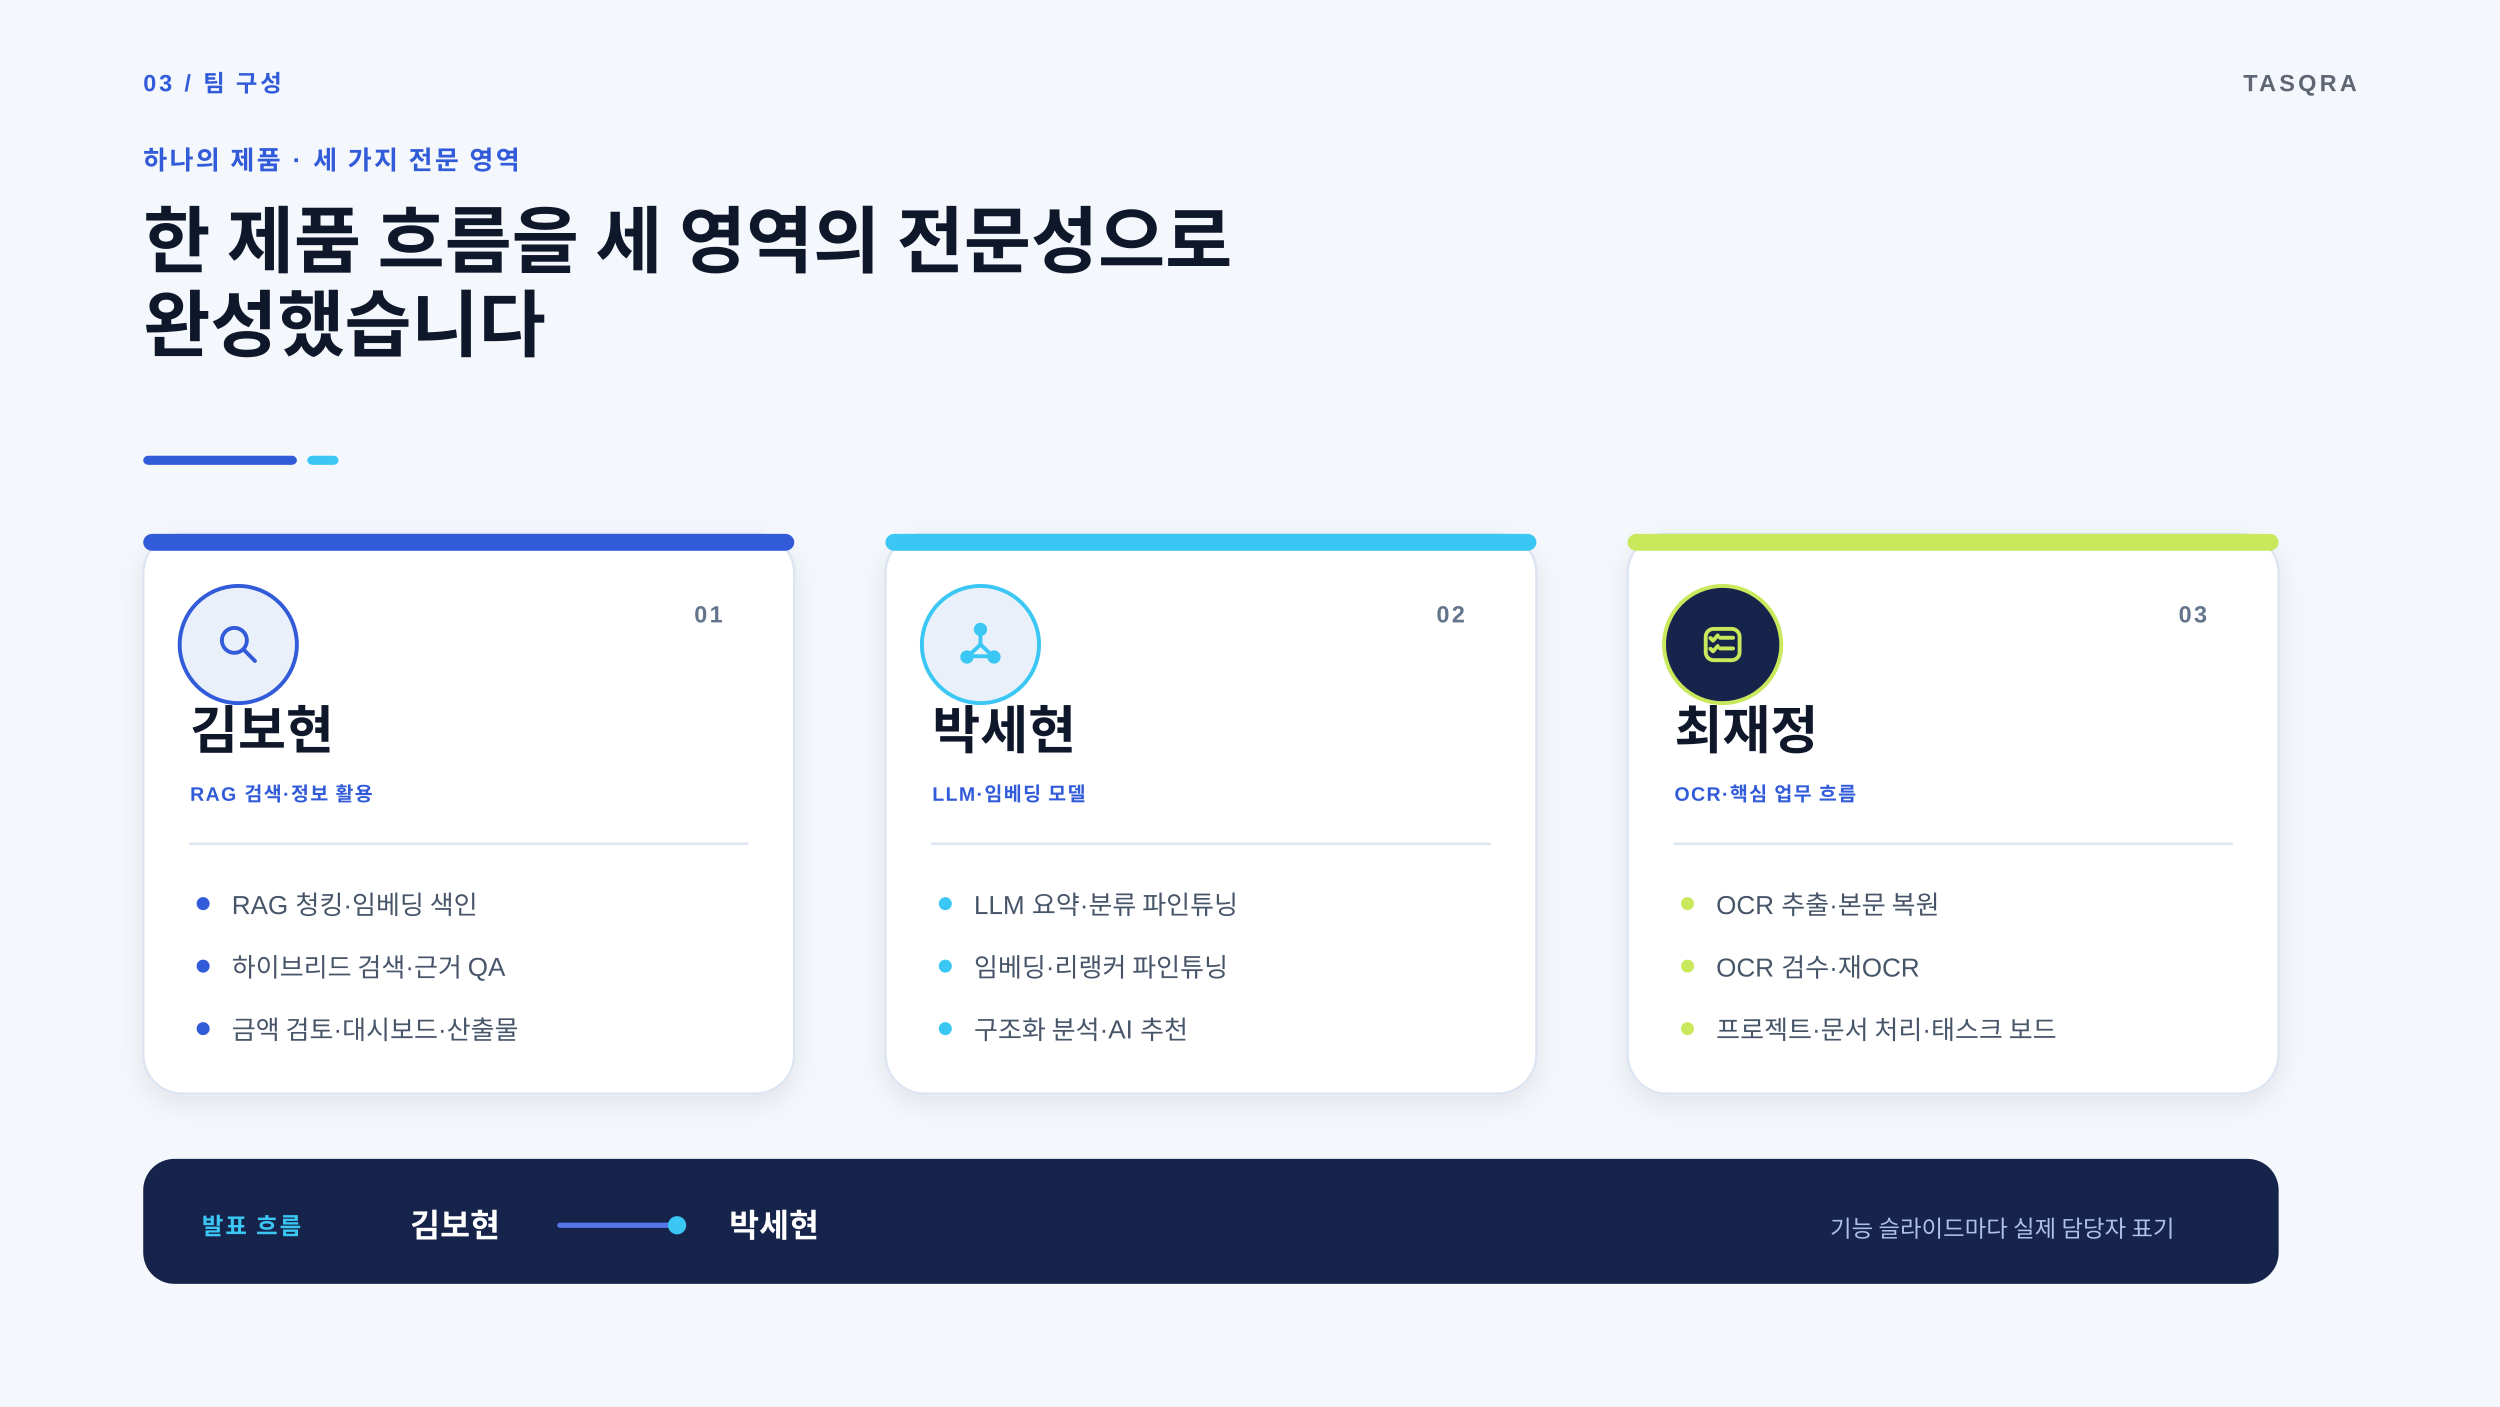
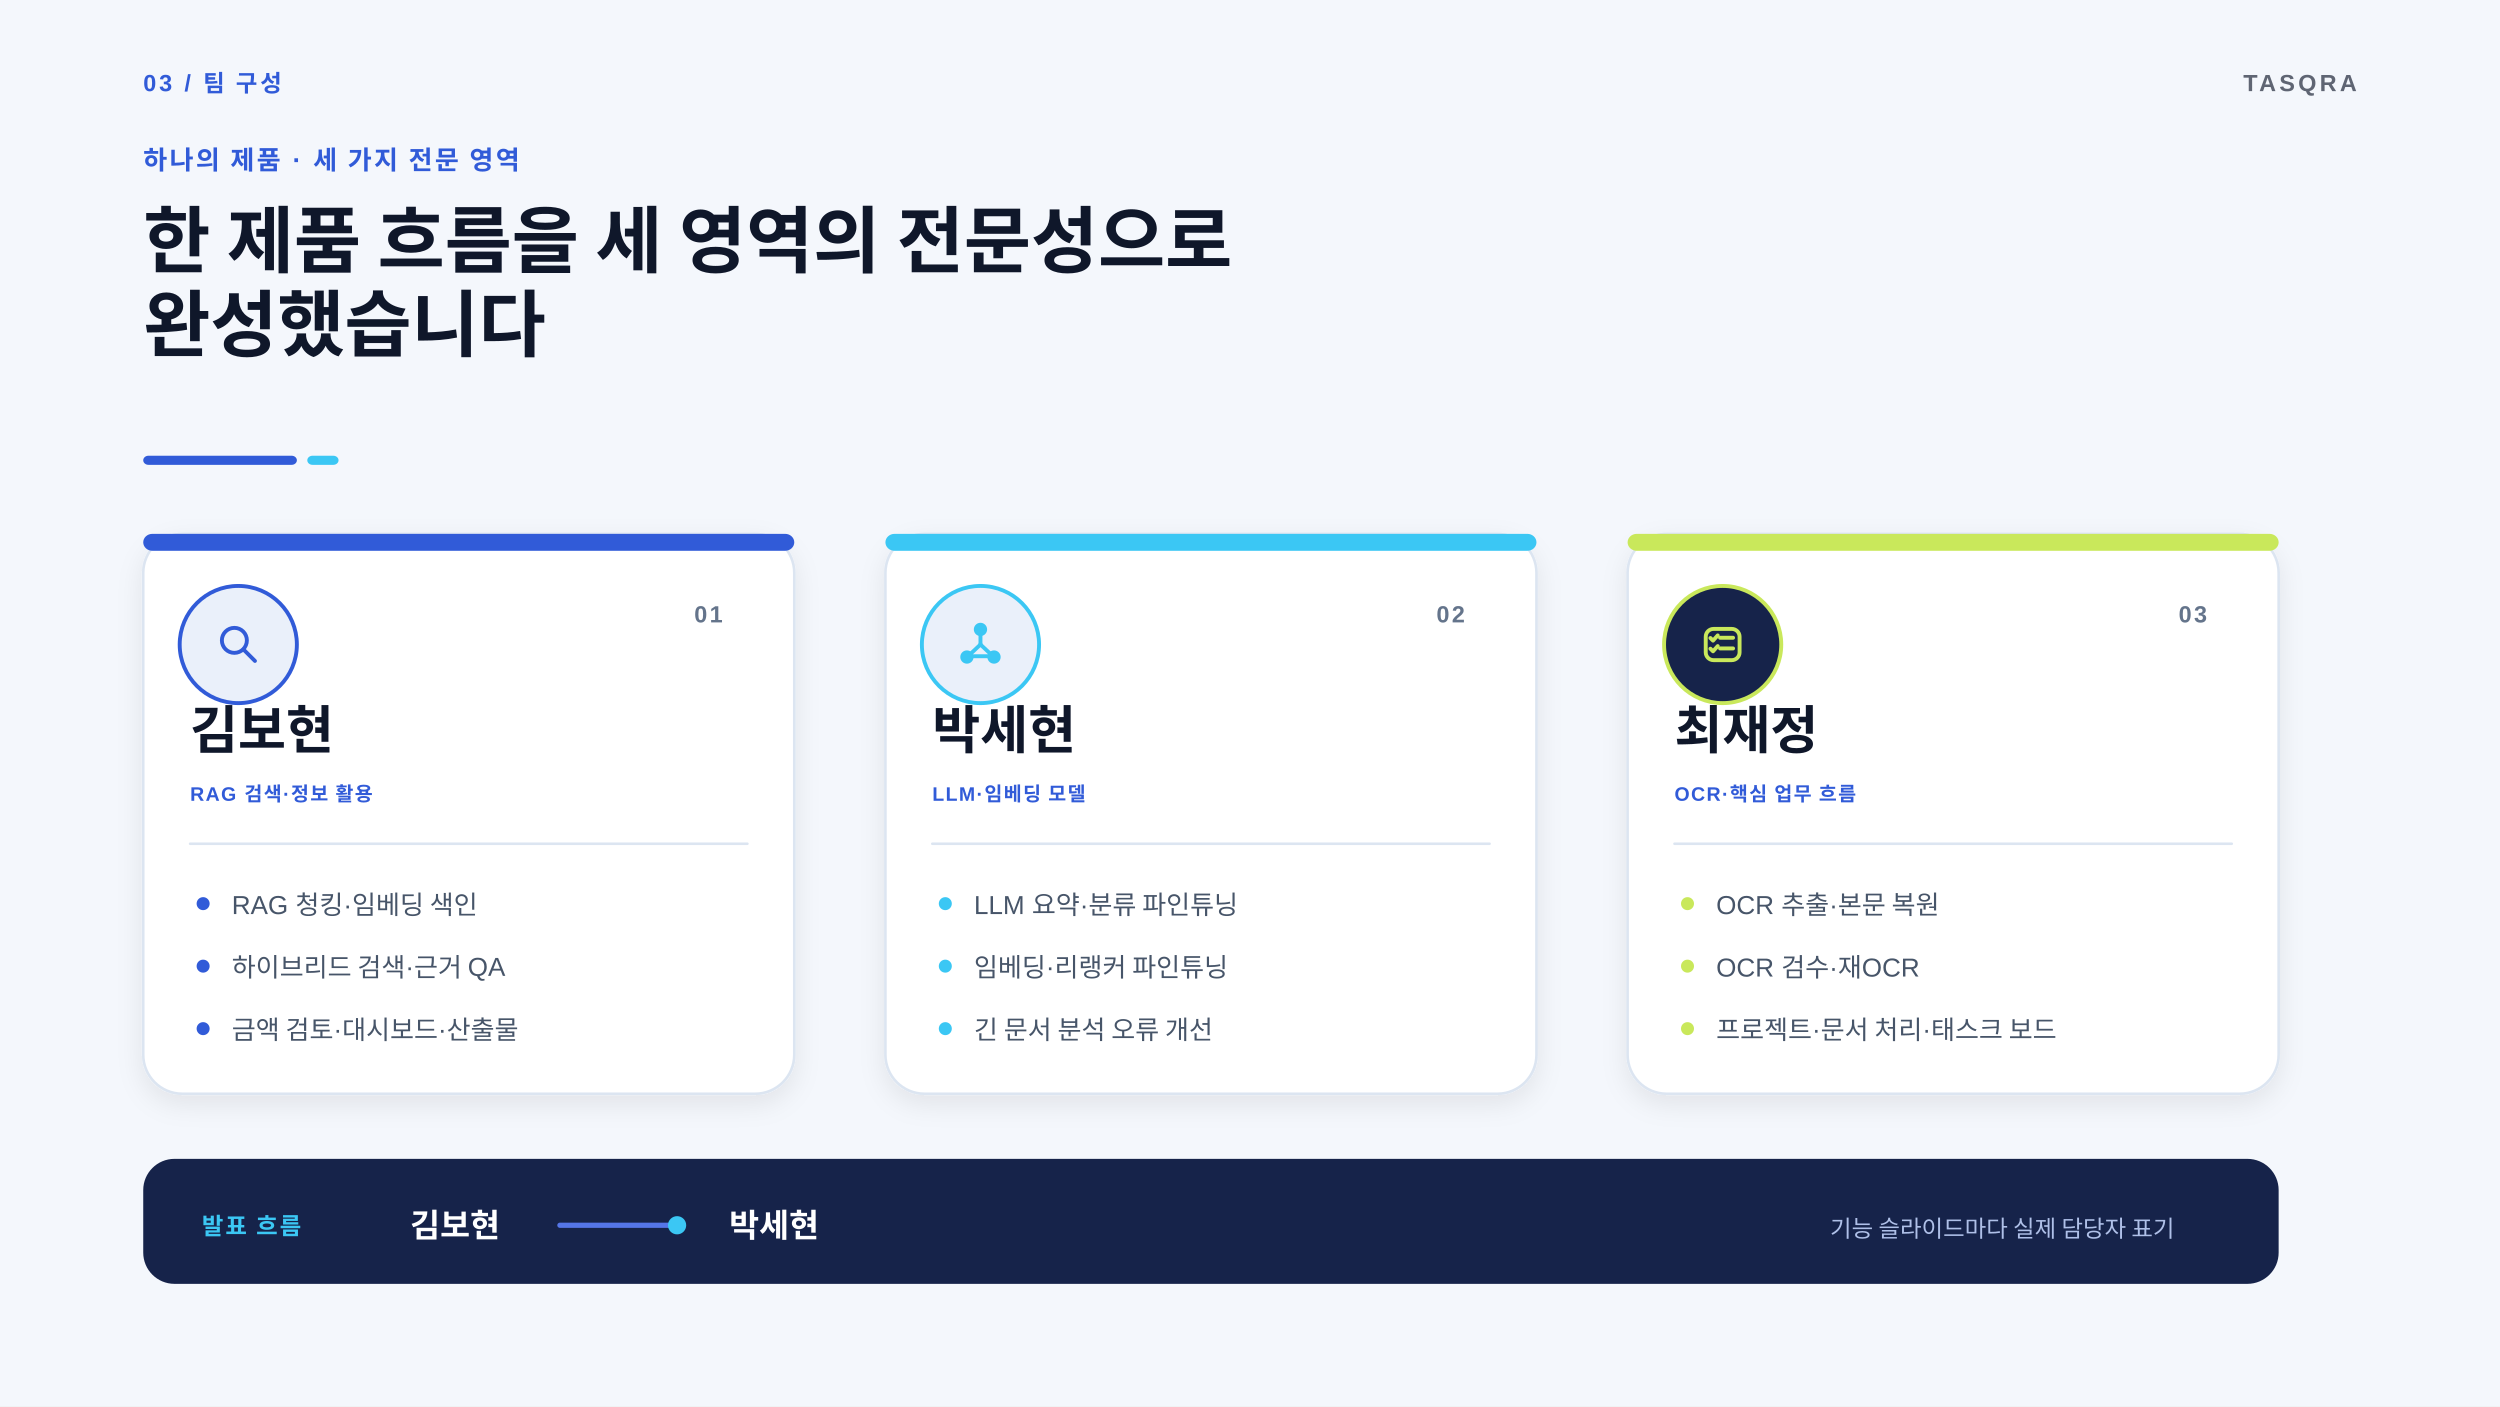
<svg xmlns="http://www.w3.org/2000/svg" width="1920" height="1080" viewBox="0 0 1920 1080">
  <defs>
    <style>@font-face{font-family:NotoKR;src:url("../../포트폴리오/NotoSansKR.ttf") format("truetype");} text{font-family:NotoKR,Arial,sans-serif;}</style>
    <filter id="shadow" x="-20%" y="-20%" width="140%" height="140%">
      <feDropShadow dx="0" dy="14" stdDeviation="18" flood-color="#0E162F" flood-opacity="0.10" />
    </filter>
    <filter id="softShadow" x="-20%" y="-20%" width="140%" height="140%">
      <feDropShadow dx="0" dy="7" stdDeviation="10" flood-color="#0E162F" flood-opacity="0.08" />
    </filter>
  </defs>
  <rect x="0" y="0" width="1920" height="1080" rx="0" fill="#F4F7FC" stroke="none" stroke-width="0" opacity="1" />
  <text x="110" y="70" font-family="NotoKR, Arial, sans-serif" font-size="18" font-weight="700" font-style="normal" fill="#315BD8" text-anchor="start" letter-spacing="2.2" opacity="1">03  /  팀 구성</text>
  <text x="1810" y="70" font-family="NotoKR, Arial, sans-serif" font-size="18" font-weight="800" font-style="normal" fill="#0F172A" text-anchor="end" letter-spacing="2.5" opacity="0.65">TASQRA</text>
  <text x="110" y="130" font-family="NotoKR, Arial, sans-serif" font-size="20" font-weight="800" font-style="normal" fill="#315BD8" text-anchor="start" letter-spacing="1.8" opacity="1">하나의 제품 · 세 가지 전문 영역</text>
  <text x="110" y="205" font-family="NotoKR, Arial, sans-serif" font-size="56" font-weight="800" fill="#0F172A" text-anchor="start">
    <tspan x="110" dy="0">한 제품 흐름을 세 영역의 전문성으로</tspan>
    <tspan x="110" dy="64.4">완성했습니다</tspan>
  </text>
  <rect x="110" y="410" width="500" height="430" rx="30" fill="#FFFFFF" stroke="#DCE5F1" stroke-width="2" opacity="1" filter="url(#softShadow)" />
  <rect x="110" y="410" width="500" height="13" rx="7" fill="#315BD8" stroke="none" stroke-width="0" opacity="1" />
  <circle cx="183" cy="495" r="45" fill="#EAF0FA" stroke="#315BD8" stroke-width="3" opacity="1" />
  <g fill="none" stroke="#315BD8" stroke-width="3" stroke-linecap="round">
    <circle cx="180.0" cy="491.8" r="9.6" />
    <line x1="187.0" y1="498.8" x2="195.8" y2="507.6" />
  </g>
  <text x="555" y="478" font-family="NotoKR, Arial, sans-serif" font-size="18" font-weight="800" font-style="normal" fill="#64748B" text-anchor="end" letter-spacing="1.8" opacity="1">01</text>
  <text x="146" y="575" font-family="NotoKR, Arial, sans-serif" font-size="40" font-weight="800" font-style="normal" fill="#0F172A" text-anchor="start" letter-spacing="0" opacity="1">김보현</text>
  <text x="146" y="615" font-family="NotoKR, Arial, sans-serif" font-size="15" font-weight="800" font-style="normal" fill="#315BD8" text-anchor="start" letter-spacing="1.05" opacity="1">RAG 검색·정보 활용</text>
  <line x1="146" y1="648" x2="574" y2="648" stroke="#DCE5F1" stroke-width="2" stroke-linecap="round" opacity="1" />
  <circle cx="156" cy="694" r="5" fill="#315BD8" stroke="none" stroke-width="0" opacity="1" />
  <text x="178" y="702" font-family="NotoKR, Arial, sans-serif" font-size="20" font-weight="500" font-style="normal" fill="#475569" text-anchor="start" letter-spacing="0" opacity="1">RAG 청킹·임베딩 색인</text>
  <circle cx="156" cy="742" r="5" fill="#315BD8" stroke="none" stroke-width="0" opacity="1" />
  <text x="178" y="750" font-family="NotoKR, Arial, sans-serif" font-size="20" font-weight="500" font-style="normal" fill="#475569" text-anchor="start" letter-spacing="0" opacity="1">하이브리드 검색·근거 QA</text>
  <circle cx="156" cy="790" r="5" fill="#315BD8" stroke="none" stroke-width="0" opacity="1" />
  <text x="178" y="798" font-family="NotoKR, Arial, sans-serif" font-size="20" font-weight="500" font-style="normal" fill="#475569" text-anchor="start" letter-spacing="0" opacity="1">금액 검토·대시보드·산출물</text>
  <rect x="680" y="410" width="500" height="430" rx="30" fill="#FFFFFF" stroke="#DCE5F1" stroke-width="2" opacity="1" filter="url(#softShadow)" />
  <rect x="680" y="410" width="500" height="13" rx="7" fill="#3BC7F4" stroke="none" stroke-width="0" opacity="1" />
  <circle cx="753" cy="495" r="45" fill="#EAF0FA" stroke="#3BC7F4" stroke-width="3" opacity="1" />
  <g fill="none" stroke="#3BC7F4" stroke-width="3" stroke-linecap="round">
    <line x1="753" y1="484.6" x2="753" y2="495" />
    <line x1="743.4" y1="504.0" x2="762.6" y2="504.0" />
    <line x1="743.4" y1="504.0" x2="753" y2="495" />
    <line x1="762.6" y1="504.0" x2="753" y2="495" />
    <circle cx="753" cy="483.4" r="3.6" fill="#3BC7F4" />
    <circle cx="742.6" cy="504.6" r="3.6" fill="#3BC7F4" />
    <circle cx="763.4" cy="504.6" r="3.6" fill="#3BC7F4" />
  </g>
  <text x="1125" y="478" font-family="NotoKR, Arial, sans-serif" font-size="18" font-weight="800" font-style="normal" fill="#64748B" text-anchor="end" letter-spacing="1.8" opacity="1">02</text>
  <text x="716" y="575" font-family="NotoKR, Arial, sans-serif" font-size="40" font-weight="800" font-style="normal" fill="#0F172A" text-anchor="start" letter-spacing="0" opacity="1">박세현</text>
  <text x="716" y="615" font-family="NotoKR, Arial, sans-serif" font-size="15" font-weight="800" font-style="normal" fill="#315BD8" text-anchor="start" letter-spacing="1.05" opacity="1">LLM·임베딩 모델</text>
  <line x1="716" y1="648" x2="1144" y2="648" stroke="#DCE5F1" stroke-width="2" stroke-linecap="round" opacity="1" />
  <circle cx="726" cy="694" r="5" fill="#3BC7F4" stroke="none" stroke-width="0" opacity="1" />
  <text x="748" y="702" font-family="NotoKR, Arial, sans-serif" font-size="20" font-weight="500" font-style="normal" fill="#475569" text-anchor="start" letter-spacing="0" opacity="1">LLM 요약·분류 파인튜닝</text>
  <circle cx="726" cy="742" r="5" fill="#3BC7F4" stroke="none" stroke-width="0" opacity="1" />
  <text x="748" y="750" font-family="NotoKR, Arial, sans-serif" font-size="20" font-weight="500" font-style="normal" fill="#475569" text-anchor="start" letter-spacing="0" opacity="1">임베딩·리랭커 파인튜닝</text>
  <circle cx="726" cy="790" r="5" fill="#3BC7F4" stroke="none" stroke-width="0" opacity="1" />
-   <text x="748" y="798" font-family="NotoKR, Arial, sans-serif" font-size="20" font-weight="500" font-style="normal" fill="#475569" text-anchor="start" letter-spacing="0" opacity="1">구조화 분석·AI 추천</text>
+   <text x="748" y="798" font-family="NotoKR, Arial, sans-serif" font-size="20" font-weight="500" font-style="normal" fill="#475569" text-anchor="start" letter-spacing="0" opacity="1">긴 문서 분석 오류 개선</text>
  <rect x="1250" y="410" width="500" height="430" rx="30" fill="#FFFFFF" stroke="#DCE5F1" stroke-width="2" opacity="1" filter="url(#softShadow)" />
  <rect x="1250" y="410" width="500" height="13" rx="7" fill="#C9E85B" stroke="none" stroke-width="0" opacity="1" />
  <circle cx="1323" cy="495" r="45" fill="#16234A" stroke="#C9E85B" stroke-width="3" opacity="1" />
  <g fill="none" stroke="#C9E85B" stroke-width="3" stroke-linecap="round" stroke-linejoin="round">
    <rect x="1310.0" y="483.0" width="26.0" height="24.0" rx="6" />
    <path d="M 1313.6 490.0 l 2.0 2.0 l 3.6 -4.0" />
    <line x1="1321.0" y1="489.8" x2="1331.0" y2="489.8" />
    <path d="M 1313.6 498.2 l 2.0 2.0 l 3.6 -4.0" />
    <line x1="1321.0" y1="498.0" x2="1331.0" y2="498.0" />
  </g>
  <text x="1695" y="478" font-family="NotoKR, Arial, sans-serif" font-size="18" font-weight="800" font-style="normal" fill="#64748B" text-anchor="end" letter-spacing="1.8" opacity="1">03</text>
  <text x="1286" y="575" font-family="NotoKR, Arial, sans-serif" font-size="40" font-weight="800" font-style="normal" fill="#0F172A" text-anchor="start" letter-spacing="0" opacity="1">최재정</text>
  <text x="1286" y="615" font-family="NotoKR, Arial, sans-serif" font-size="15" font-weight="800" font-style="normal" fill="#315BD8" text-anchor="start" letter-spacing="1.05" opacity="1">OCR·핵심 업무 흐름</text>
  <line x1="1286" y1="648" x2="1714" y2="648" stroke="#DCE5F1" stroke-width="2" stroke-linecap="round" opacity="1" />
  <circle cx="1296" cy="694" r="5" fill="#C9E85B" stroke="none" stroke-width="0" opacity="1" />
  <text x="1318" y="702" font-family="NotoKR, Arial, sans-serif" font-size="20" font-weight="500" font-style="normal" fill="#475569" text-anchor="start" letter-spacing="0" opacity="1">OCR 추출·본문 복원</text>
  <circle cx="1296" cy="742" r="5" fill="#C9E85B" stroke="none" stroke-width="0" opacity="1" />
  <text x="1318" y="750" font-family="NotoKR, Arial, sans-serif" font-size="20" font-weight="500" font-style="normal" fill="#475569" text-anchor="start" letter-spacing="0" opacity="1">OCR 검수·재OCR</text>
  <circle cx="1296" cy="790" r="5" fill="#C9E85B" stroke="none" stroke-width="0" opacity="1" />
  <text x="1318" y="798" font-family="NotoKR, Arial, sans-serif" font-size="20" font-weight="500" font-style="normal" fill="#475569" text-anchor="start" letter-spacing="0" opacity="1">프로젝트·문서 처리·태스크 보드</text>
  <rect x="110" y="890" width="1640" height="96" rx="24" fill="#16234A" stroke="none" stroke-width="0" opacity="1" />
  <text x="155" y="948" font-family="NotoKR, Arial, sans-serif" font-size="18" font-weight="800" font-style="normal" fill="#3BC7F4" text-anchor="start" letter-spacing="1.5" opacity="1">발표 흐름</text>
  <text x="315" y="950" font-family="NotoKR, Arial, sans-serif" font-size="25" font-weight="800" font-style="normal" fill="#FFFFFF" text-anchor="start" letter-spacing="0" opacity="1">김보현</text>
  <line x1="430" y1="941" x2="520" y2="941" stroke="#5576E8" stroke-width="4" stroke-linecap="round" opacity="1" />
  <circle cx="520" cy="941" r="7" fill="#3BC7F4" stroke="none" stroke-width="0" opacity="1" />
  <text x="560" y="950" font-family="NotoKR, Arial, sans-serif" font-size="25" font-weight="800" font-style="normal" fill="#FFFFFF" text-anchor="start" letter-spacing="0" opacity="1">박세현</text>
  <text x="1670" y="950" font-family="NotoKR, Arial, sans-serif" font-size="18" font-weight="500" font-style="normal" fill="#AFC0E8" text-anchor="end" letter-spacing="0" opacity="1">기능 슬라이드마다 실제 담당자 표기</text>
  <rect x="110" y="350" width="118" height="7" rx="4" fill="#315BD8" stroke="none" stroke-width="0" opacity="1" />
  <rect x="236" y="350" width="24" height="7" rx="4" fill="#3BC7F4" stroke="none" stroke-width="0" opacity="1" />
</svg>
